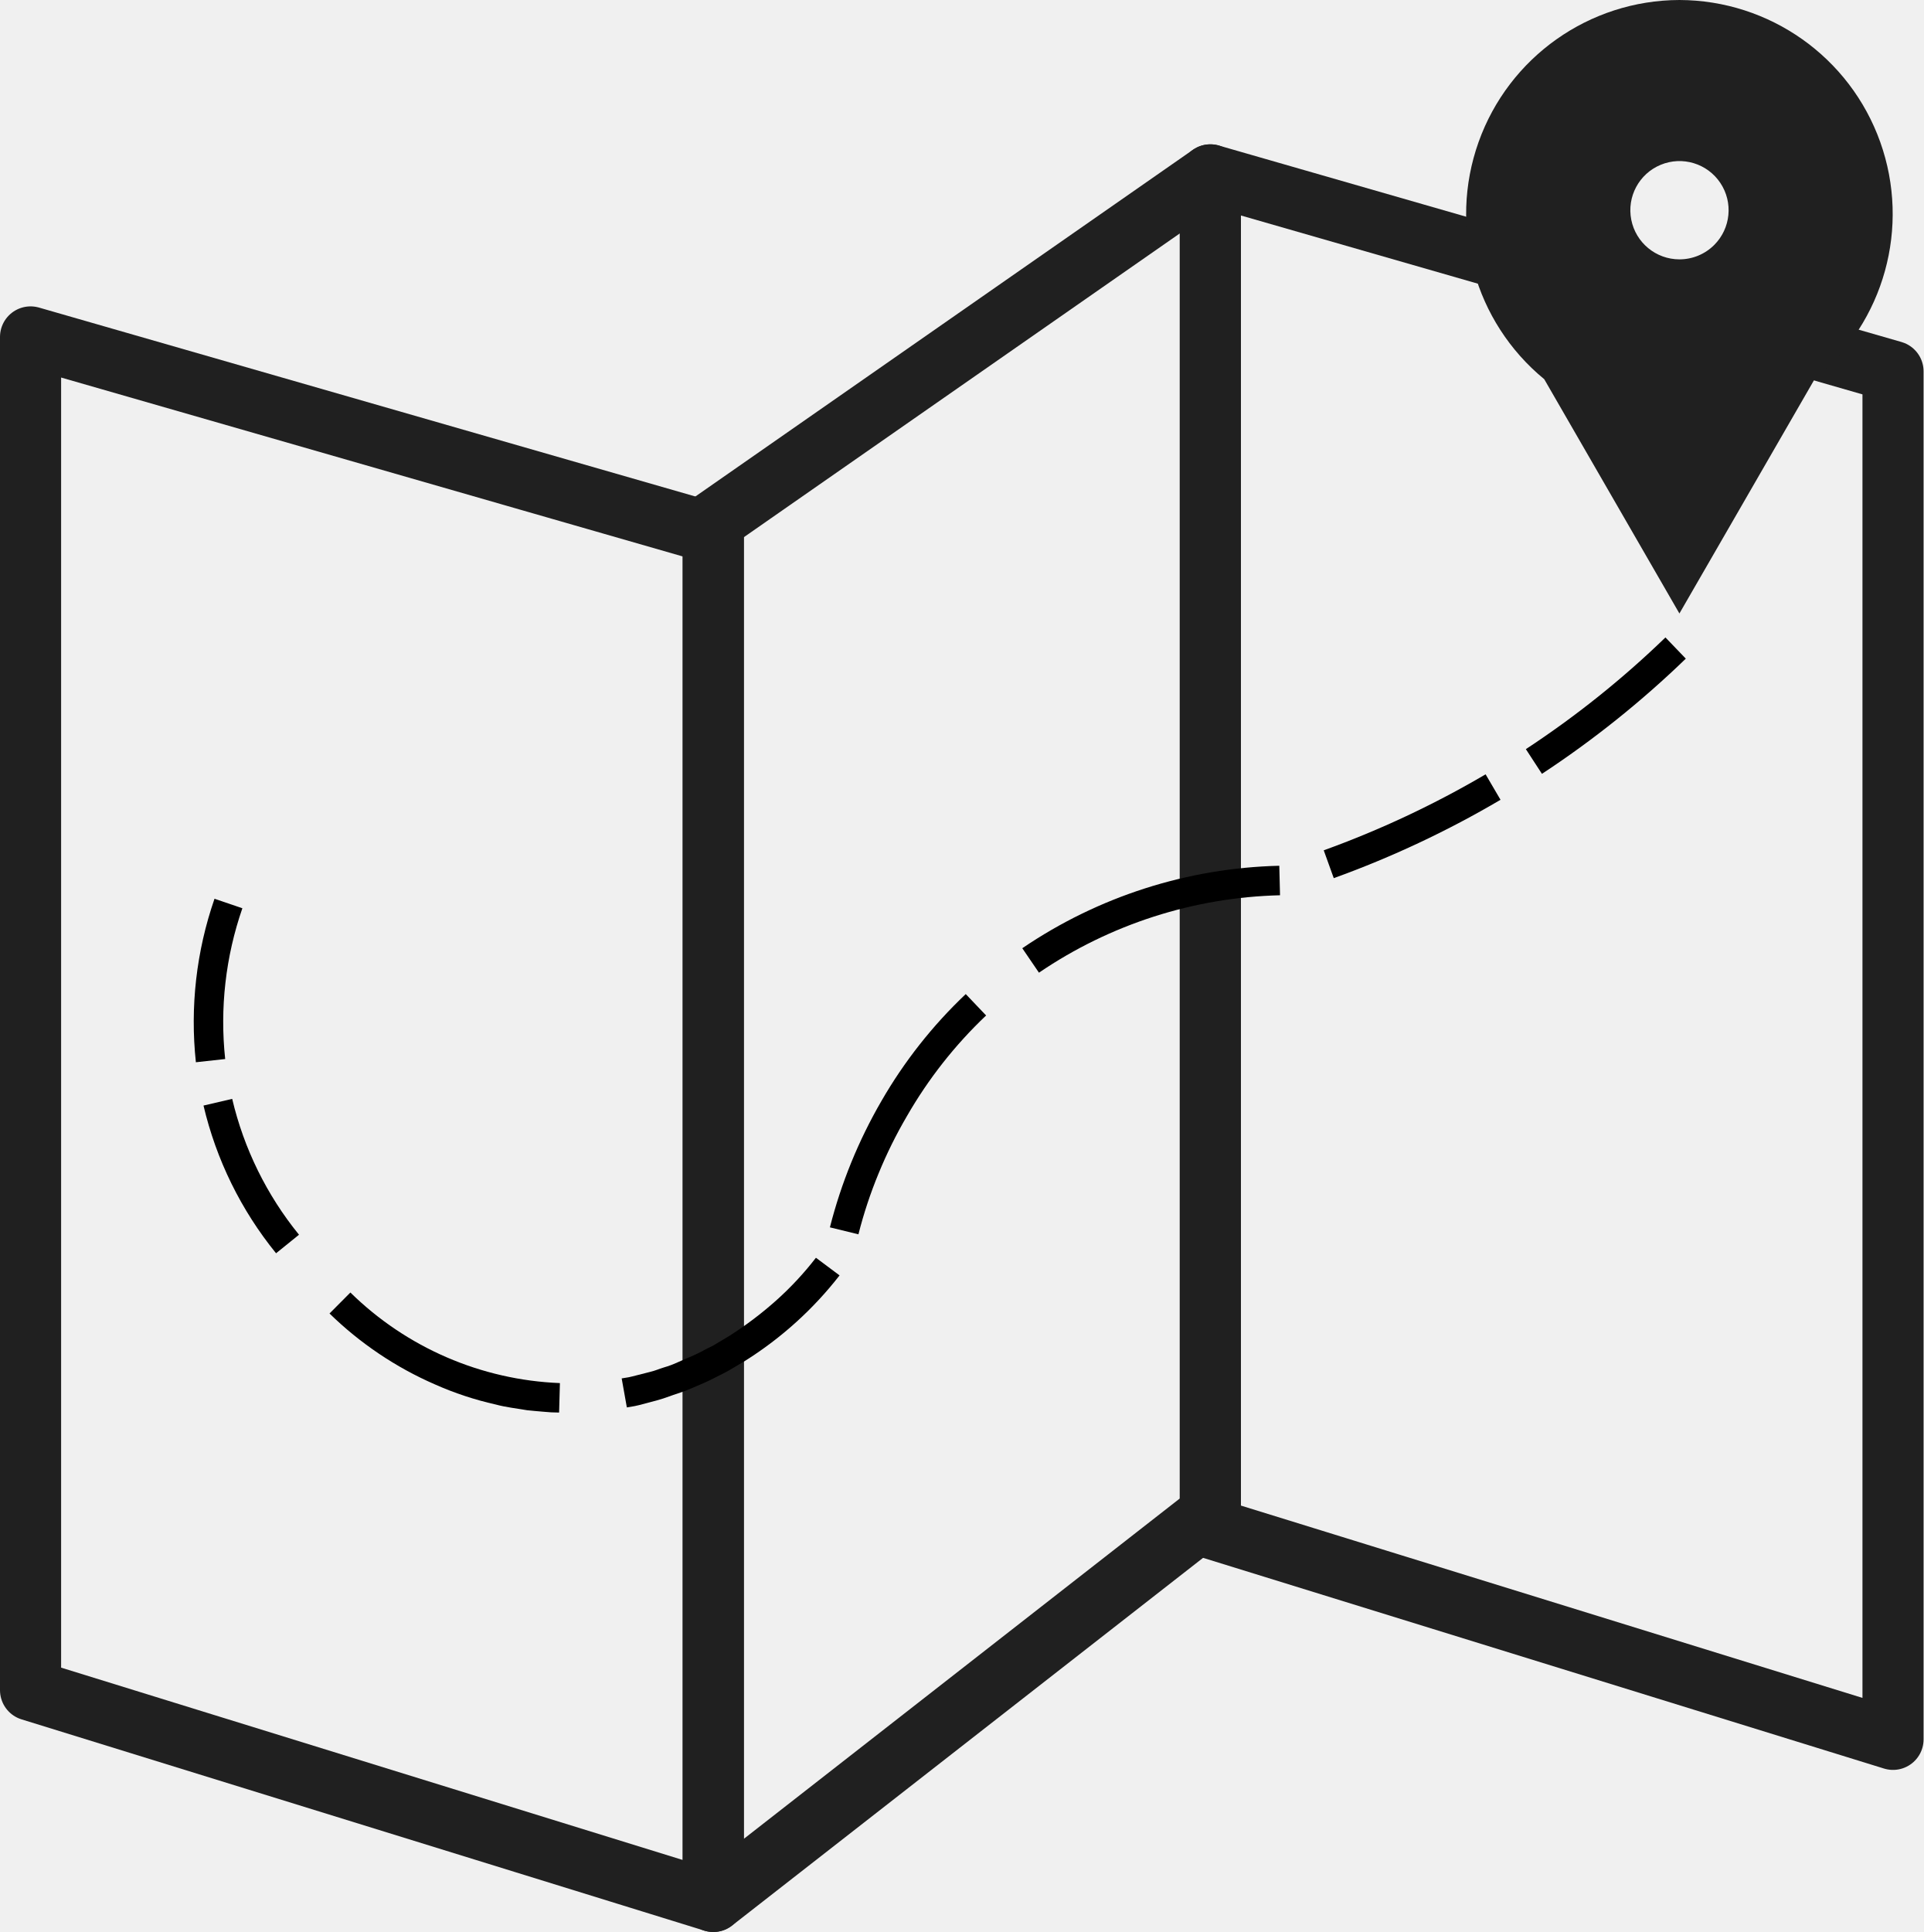
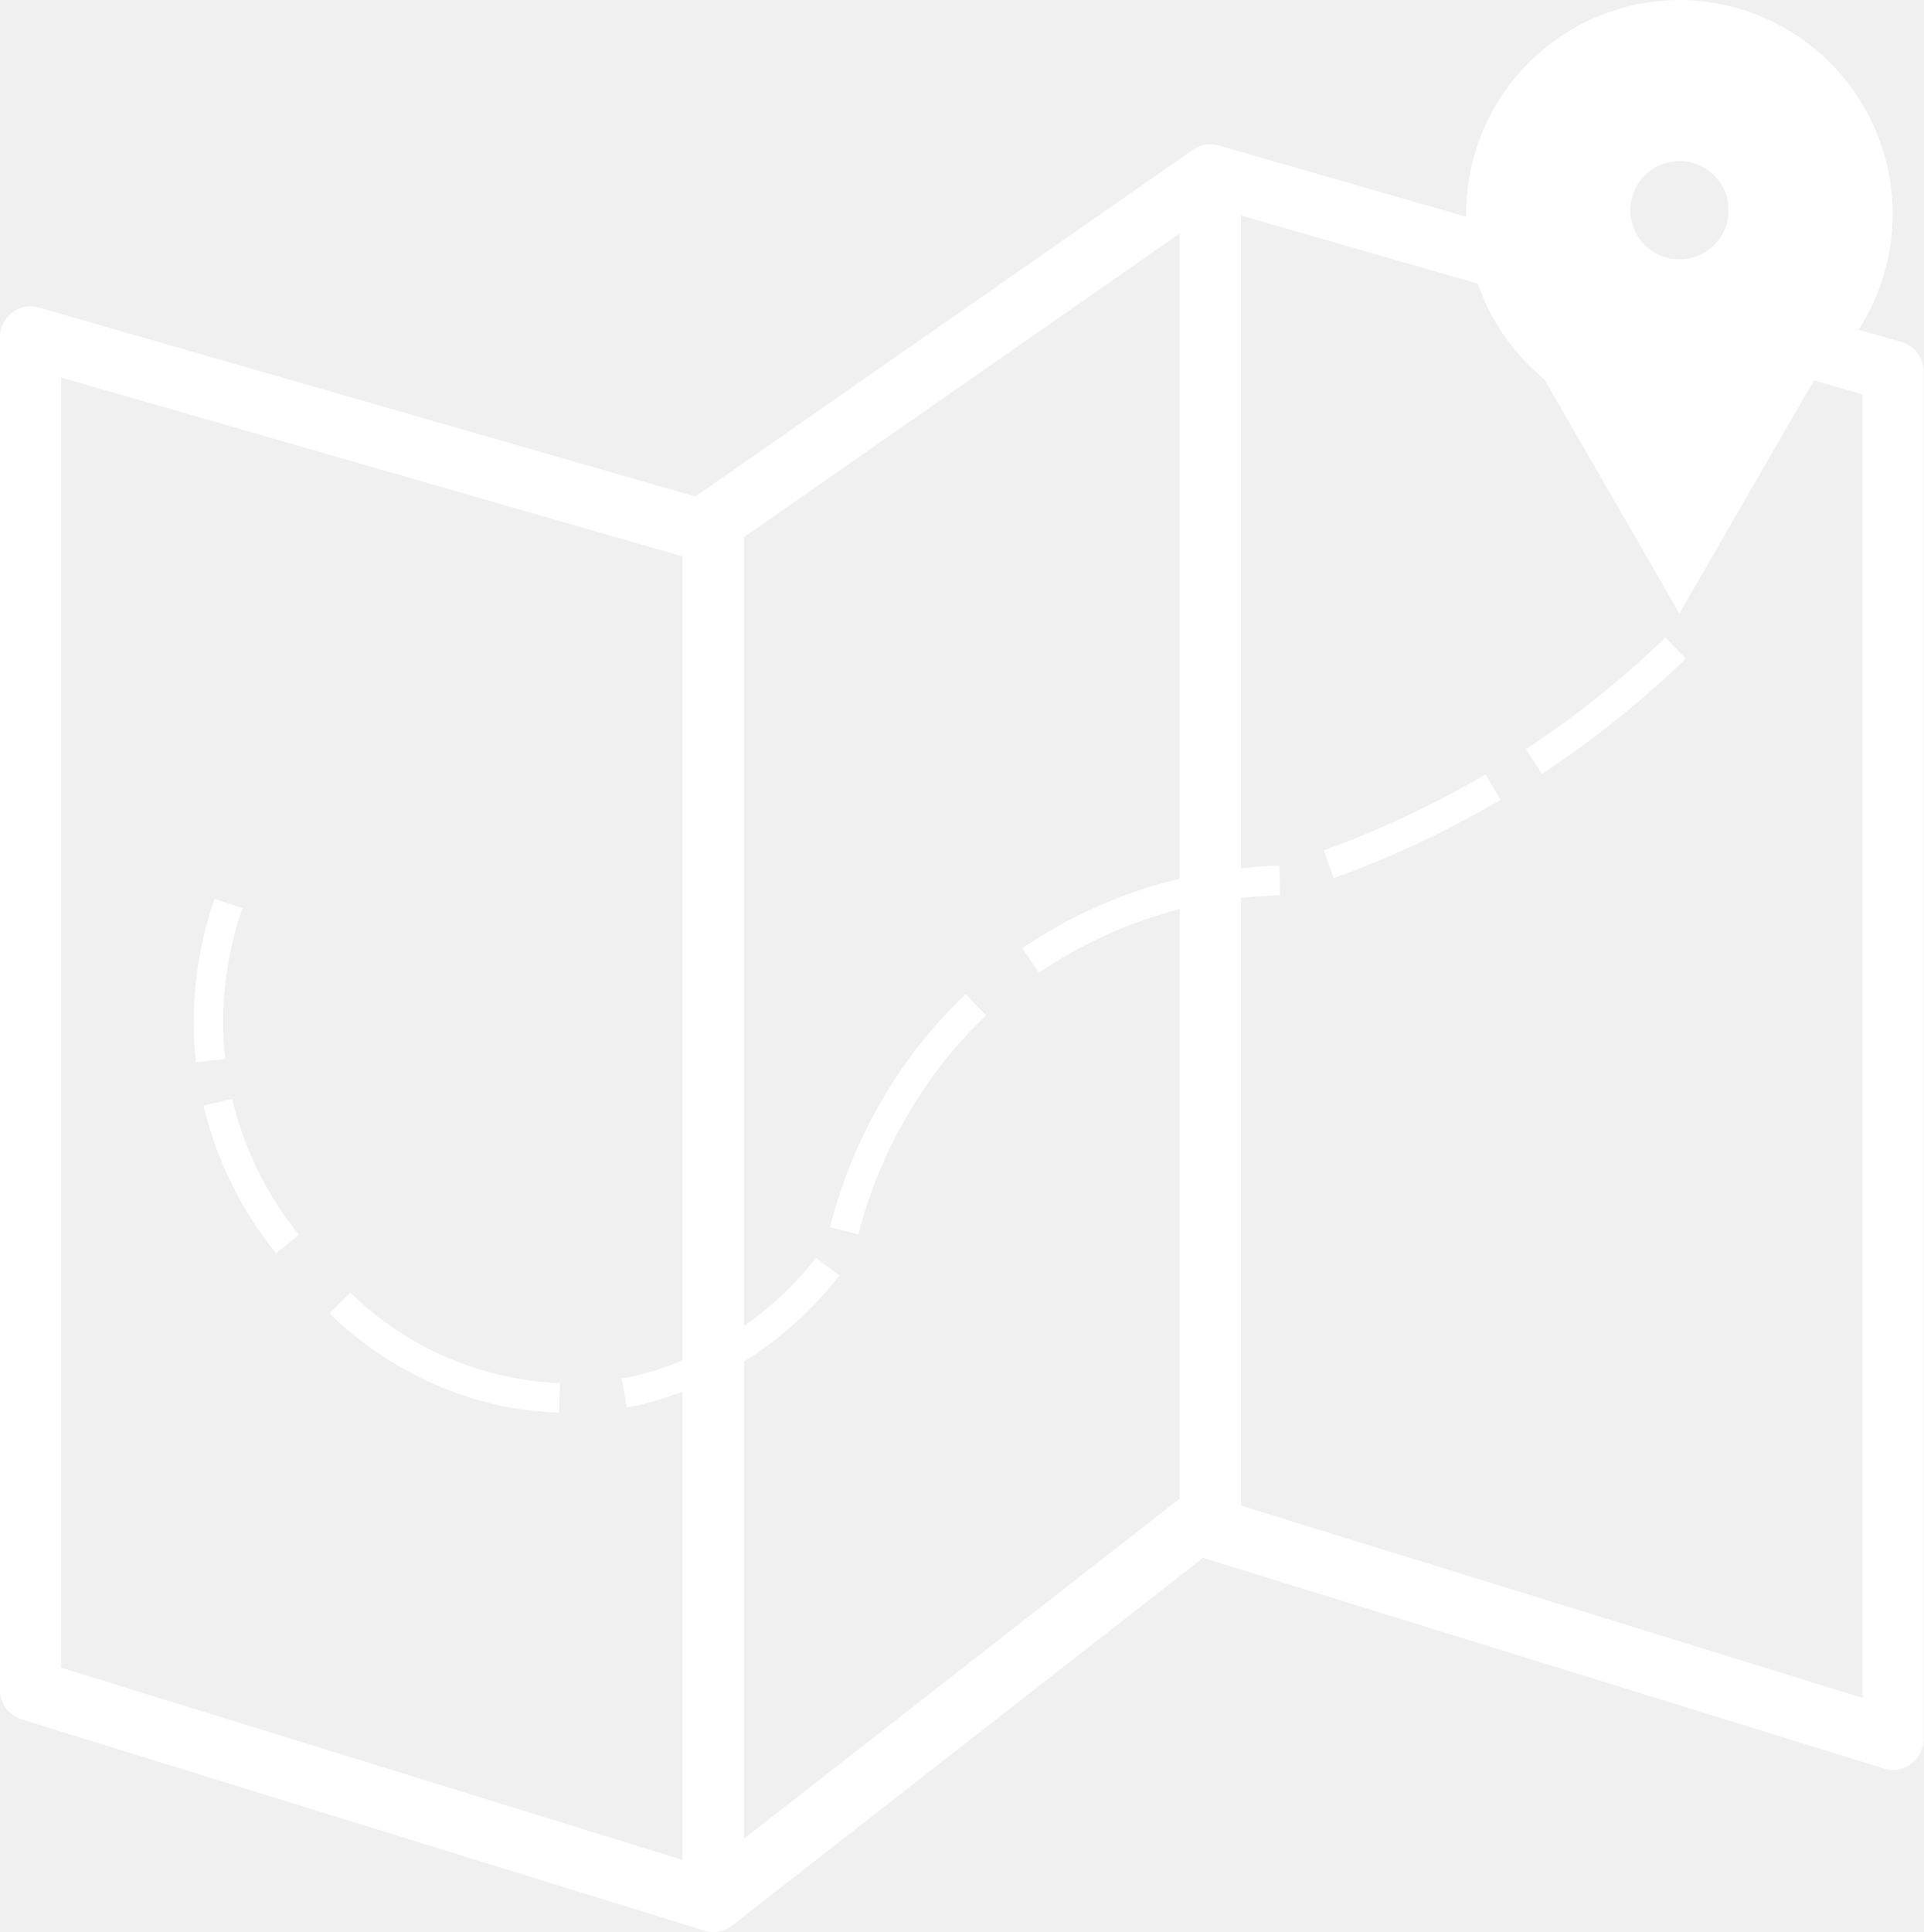
<svg xmlns="http://www.w3.org/2000/svg" width="47.215" height="47.414" viewBox="0 0 47.215 47.414">
-   <g id="Grupo_85" data-name="Grupo 85" transform="translate(680.75 -3680)">
-     <g id="mapa_Mesa_de_trabajo_1" data-name="mapa_Mesa de trabajo 1" transform="translate(-680 3680)">
-       <g id="Capa_2" data-name="Capa 2" transform="translate(0 0)">
-         <path id="Trazado_37" data-name="Trazado 37" d="M128.166,139.014,111.41,133.83V100.62l16.756,4.822Z" transform="translate(-111.41 -92.351)" fill="none" stroke="#202020" stroke-linejoin="round" stroke-width="1.5" />
-         <path id="Trazado_38" data-name="Trazado 38" d="M359.816,107.194,343.06,102.01V68.8l16.756,4.822Z" transform="translate(-314.102 -64.508)" fill="none" stroke="#202020" stroke-linejoin="round" stroke-width="1.5" />
-         <path id="Trazado_39" data-name="Trazado 39" d="M257.652,101.649l-12.2,9.523V77.3l12.2-8.5Z" transform="translate(-228.694 -64.508)" fill="none" stroke="#202020" stroke-linejoin="round" stroke-width="1.5" />
-         <path id="Trazado_40" data-name="Trazado 40" d="M398.518,34.47a5.25,5.25,0,0,0-3.318,9.306l3.318,5.75,3.318-5.75a5.25,5.25,0,0,0-3.318-9.306Zm0,6.365a1.206,1.206,0,1,1,.854-.353,1.206,1.206,0,0,1-.854.353Z" transform="translate(-358.047 -34.47)" fill="#202020" />
-         <path id="Trazado_41" data-name="Trazado 41" d="M405,162.351a23.4,23.4,0,0,0,3.426-2.741l.5.52a24.251,24.251,0,0,1-3.531,2.827Z" transform="translate(-368.298 -143.966)" />
-         <path id="Trazado_42" data-name="Trazado 42" d="M365.32,188.345a23.824,23.824,0,0,0,3.973-1.865l.366.625a24.375,24.375,0,0,1-4.093,1.923Z" transform="translate(-333.579 -167.477)" />
-         <path id="Trazado_43" data-name="Trazado 43" d="M306.13,206.46a11.712,11.712,0,0,1,6.308-2.024l.018.724a10.992,10.992,0,0,0-5.917,1.9Z" transform="translate(-281.788 -183.189)" />
-         <path id="Trazado_44" data-name="Trazado 44" d="M268.36,235.373a12.141,12.141,0,0,1,1.264-3.1,11.57,11.57,0,0,1,2.07-2.625l.5.525a10.854,10.854,0,0,0-1.941,2.466,11.151,11.151,0,0,0-.7,1.415,10.942,10.942,0,0,0-.493,1.49Z" transform="translate(-248.74 -205.252)" />
-         <path id="Trazado_45" data-name="Trazado 45" d="M227.47,284.373l.176-.029c.059-.011.116-.029.173-.042l.346-.088c.116-.026.226-.075.34-.11a2.291,2.291,0,0,0,.337-.125c.219-.1.443-.181.651-.3.106-.058.216-.1.318-.169l.308-.184a8.966,8.966,0,0,0,1.146-.868,7.821,7.821,0,0,0,.973-1.046l.58.433a9.019,9.019,0,0,1-2.314,2.094l-.336.2c-.111.069-.231.125-.346.184-.23.125-.475.222-.715.325-.125.053-.25.088-.375.133s-.25.09-.375.125l-.375.1c-.064.015-.125.035-.191.046l-.194.033Z" transform="translate(-212.961 -250.545)" />
-         <path id="Trazado_46" data-name="Trazado 46" d="M170.632,288.21a7.78,7.78,0,0,0,5.143,2.223l-.02.723a3.74,3.74,0,0,1-.393-.021c-.131-.013-.261-.02-.391-.036-.259-.045-.52-.072-.774-.141a7.953,7.953,0,0,1-1.488-.492,8.642,8.642,0,0,1-2.589-1.741Z" transform="translate(-162.782 -256.49)" />
-         <path id="Trazado_47" data-name="Trazado 47" d="M146.074,250.2a8.3,8.3,0,0,0,1.64,3.334l-.563.455a9.026,9.026,0,0,1-1.781-3.625Z" transform="translate(-141.125 -223.232)" />
-         <path id="Trazado_48" data-name="Trazado 48" d="M144.644,211.126a8.522,8.522,0,0,0-.422,3.7l-.719.079a9.241,9.241,0,0,1,.457-4.012Z" transform="translate(-139.445 -188.836)" />
+   <g id="Grupo_97" data-name="Grupo 97" transform="translate(-1274.151 -319.336)">
+     <g id="Grupo_96" data-name="Grupo 96">
+       <g id="Grupo_95" data-name="Grupo 95">
+         <g id="Grupo_94" data-name="Grupo 94">
+           <g id="Capa_2" data-name="Capa 2" transform="translate(1274.901 319.336)">
+             <path id="Trazado_37" data-name="Trazado 37" d="M128.166,139.014,111.41,133.83V100.62l16.756,4.822Z" transform="translate(-111.41 -92.351)" fill="none" stroke="#fff" stroke-linejoin="round" stroke-width="1.5" />
+             <path id="Trazado_38" data-name="Trazado 38" d="M359.816,107.194,343.06,102.01V68.8l16.756,4.822Z" transform="translate(-314.102 -64.508)" fill="none" stroke="#fff" stroke-linejoin="round" stroke-width="1.5" />
+             <path id="Trazado_39" data-name="Trazado 39" d="M257.652,101.649l-12.2,9.523V77.3l12.2-8.5Z" transform="translate(-228.694 -64.508)" fill="none" stroke="#fff" stroke-linejoin="round" stroke-width="1.5" />
+             <path id="Trazado_40" data-name="Trazado 40" d="M398.518,34.47a5.25,5.25,0,0,0-3.318,9.306l3.318,5.75,3.318-5.75a5.25,5.25,0,0,0-3.318-9.306Zm0,6.365a1.206,1.206,0,1,1,.854-.353,1.206,1.206,0,0,1-.854.353Z" transform="translate(-358.047 -34.47)" fill="#fff" />
+             <path id="Trazado_41" data-name="Trazado 41" d="M405,162.351a23.4,23.4,0,0,0,3.426-2.741l.5.52a24.251,24.251,0,0,1-3.531,2.827Z" transform="translate(-368.298 -143.966)" fill="#fff" />
+             <path id="Trazado_42" data-name="Trazado 42" d="M365.32,188.345a23.824,23.824,0,0,0,3.973-1.865l.366.625a24.375,24.375,0,0,1-4.093,1.923Z" transform="translate(-333.579 -167.477)" fill="#fff" />
+             <path id="Trazado_43" data-name="Trazado 43" d="M306.13,206.46a11.712,11.712,0,0,1,6.308-2.024l.018.724a10.992,10.992,0,0,0-5.917,1.9Z" transform="translate(-281.788 -183.189)" fill="#fff" />
+             <path id="Trazado_44" data-name="Trazado 44" d="M268.36,235.373a12.141,12.141,0,0,1,1.264-3.1,11.57,11.57,0,0,1,2.07-2.625l.5.525a10.854,10.854,0,0,0-1.941,2.466,11.151,11.151,0,0,0-.7,1.415,10.942,10.942,0,0,0-.493,1.49Z" transform="translate(-248.74 -205.252)" fill="#fff" />
+             <path id="Trazado_45" data-name="Trazado 45" d="M227.47,284.373l.176-.029c.059-.011.116-.029.173-.042l.346-.088c.116-.026.226-.075.34-.11a2.291,2.291,0,0,0,.337-.125c.219-.1.443-.181.651-.3.106-.058.216-.1.318-.169l.308-.184a8.966,8.966,0,0,0,1.146-.868,7.821,7.821,0,0,0,.973-1.046l.58.433a9.019,9.019,0,0,1-2.314,2.094l-.336.2c-.111.069-.231.125-.346.184-.23.125-.475.222-.715.325-.125.053-.25.088-.375.133s-.25.09-.375.125l-.375.1c-.064.015-.125.035-.191.046l-.194.033Z" transform="translate(-212.961 -250.545)" fill="#fff" />
+             <path id="Trazado_46" data-name="Trazado 46" d="M170.632,288.21a7.78,7.78,0,0,0,5.143,2.223l-.02.723a3.74,3.74,0,0,1-.393-.021c-.131-.013-.261-.02-.391-.036-.259-.045-.52-.072-.774-.141a7.953,7.953,0,0,1-1.488-.492,8.642,8.642,0,0,1-2.589-1.741Z" transform="translate(-162.782 -256.49)" fill="#fff" />
+             <path id="Trazado_47" data-name="Trazado 47" d="M146.074,250.2a8.3,8.3,0,0,0,1.64,3.334l-.563.455a9.026,9.026,0,0,1-1.781-3.625Z" transform="translate(-141.125 -223.232)" fill="#fff" />
+             <path id="Trazado_48" data-name="Trazado 48" d="M144.644,211.126a8.522,8.522,0,0,0-.422,3.7l-.719.079a9.241,9.241,0,0,1,.457-4.012Z" transform="translate(-139.445 -188.836)" fill="#fff" />
+           </g>
+         </g>
      </g>
    </g>
  </g>
</svg>
